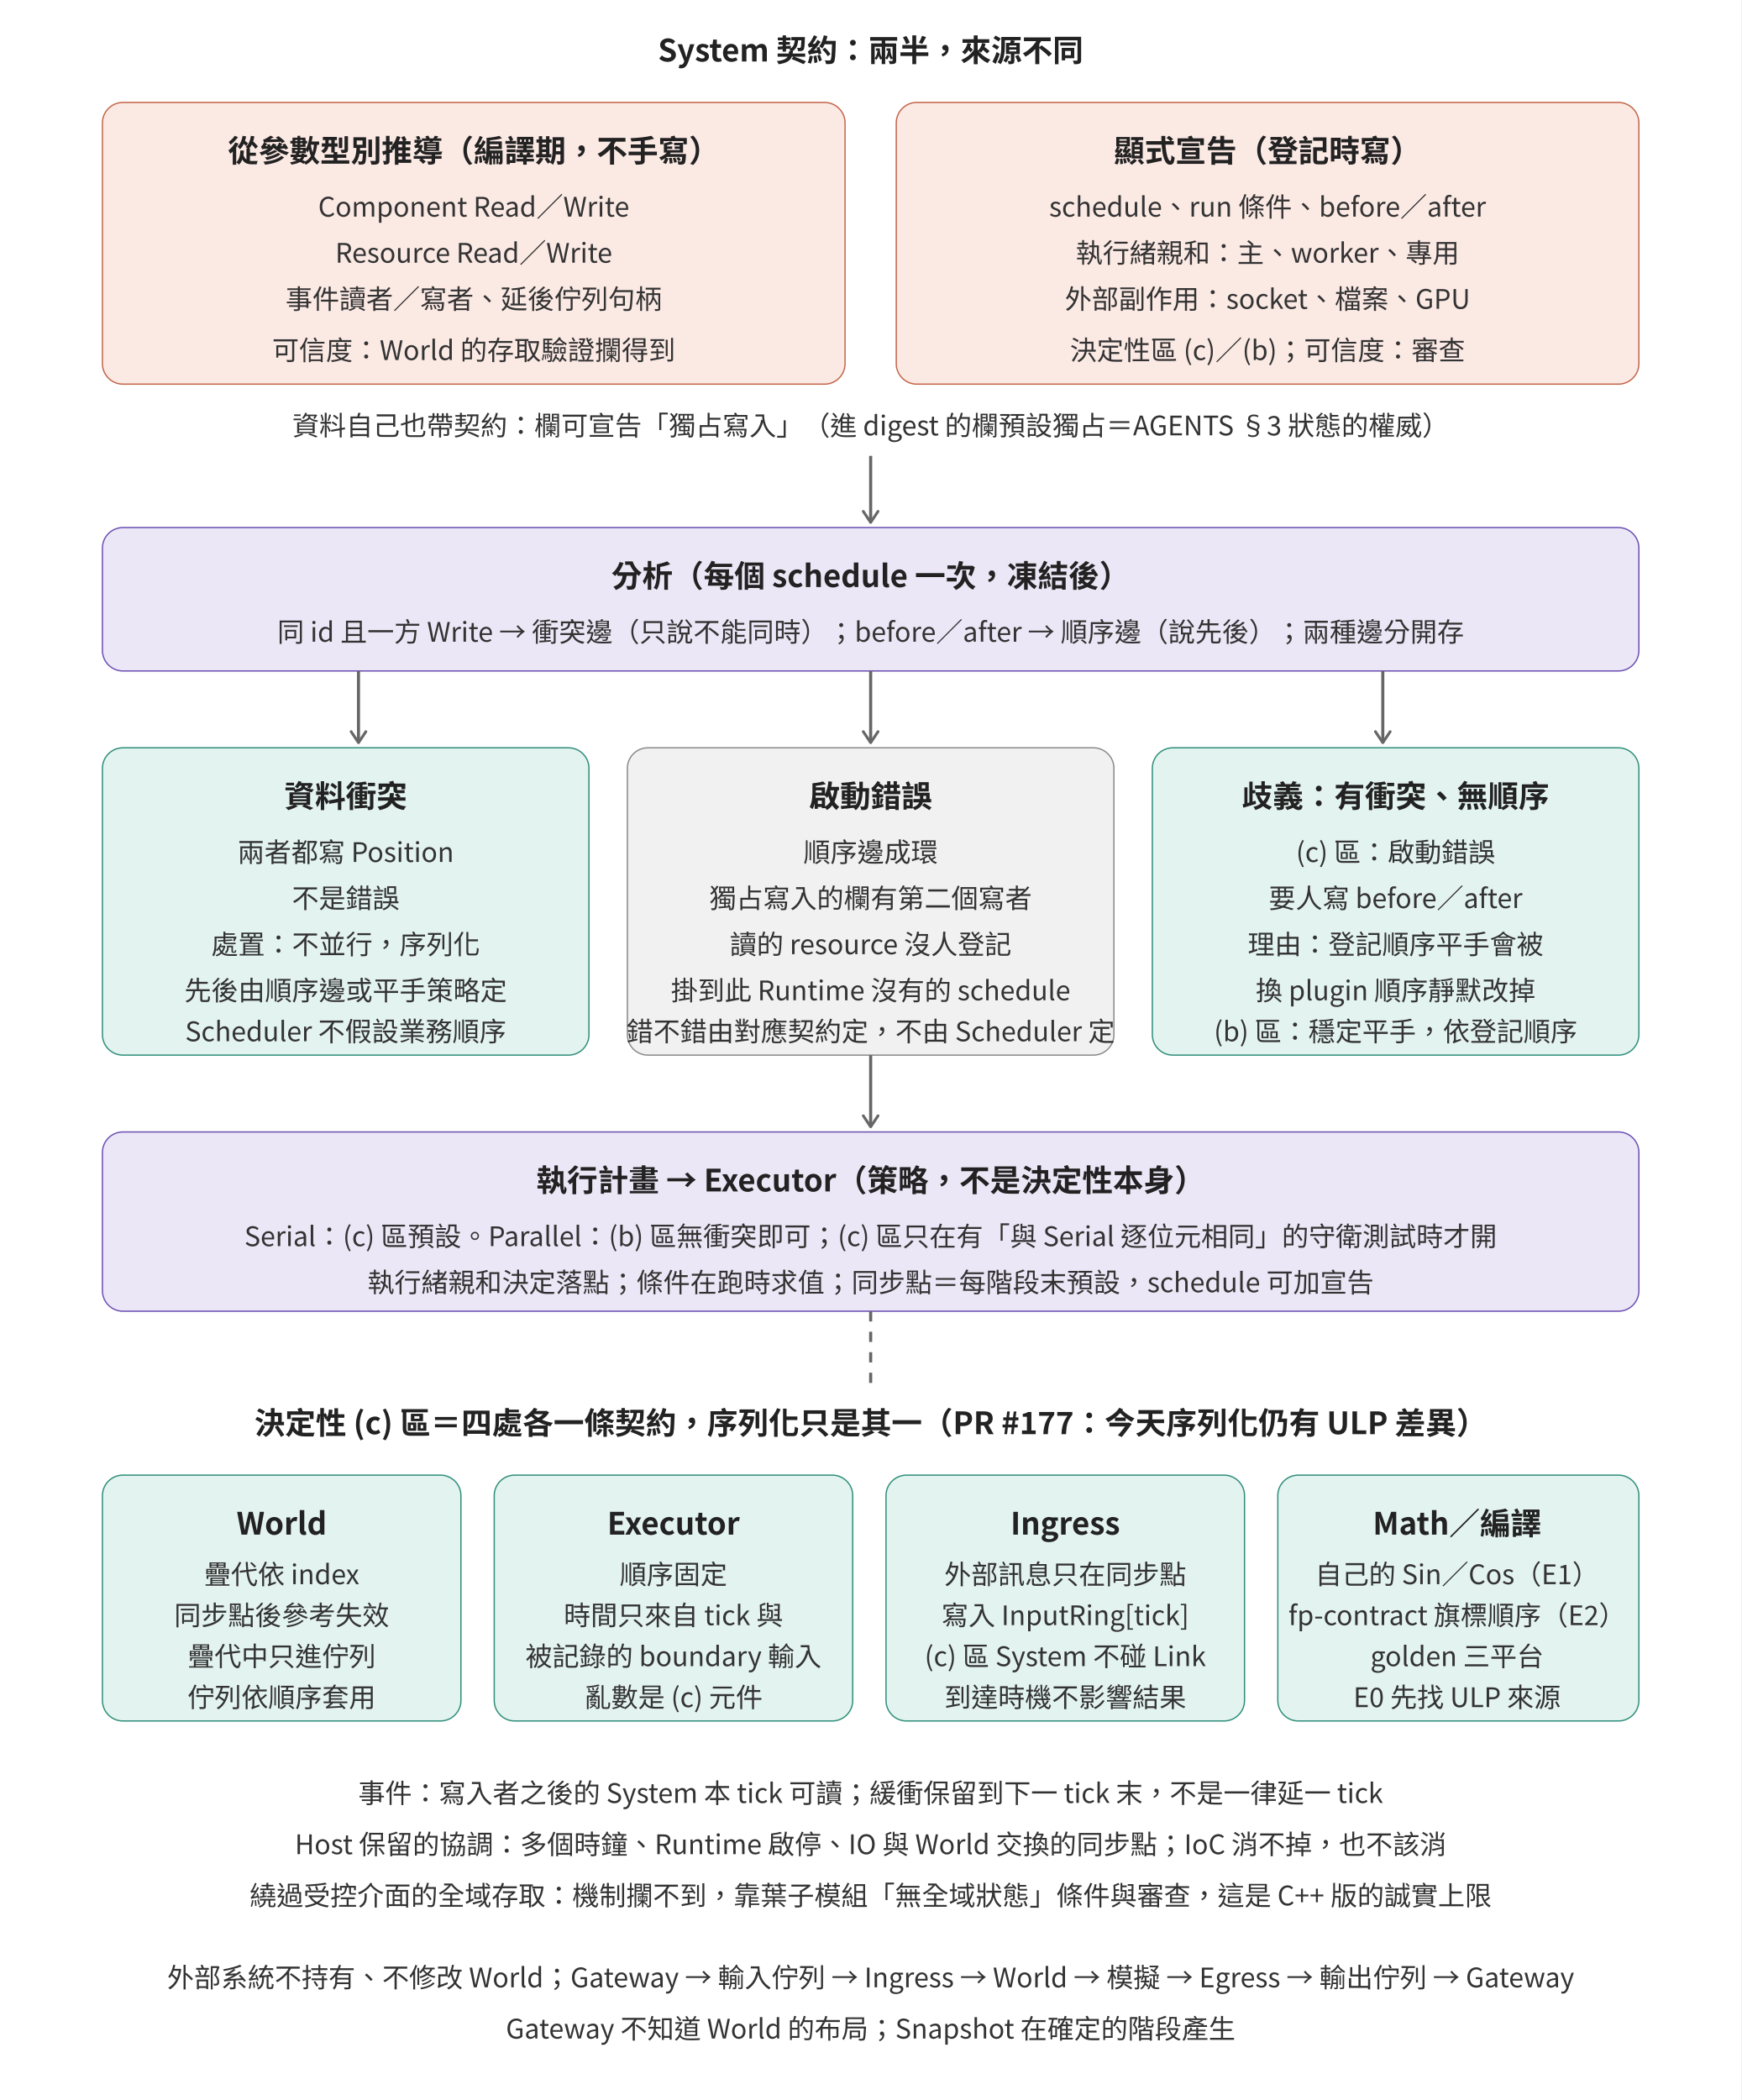
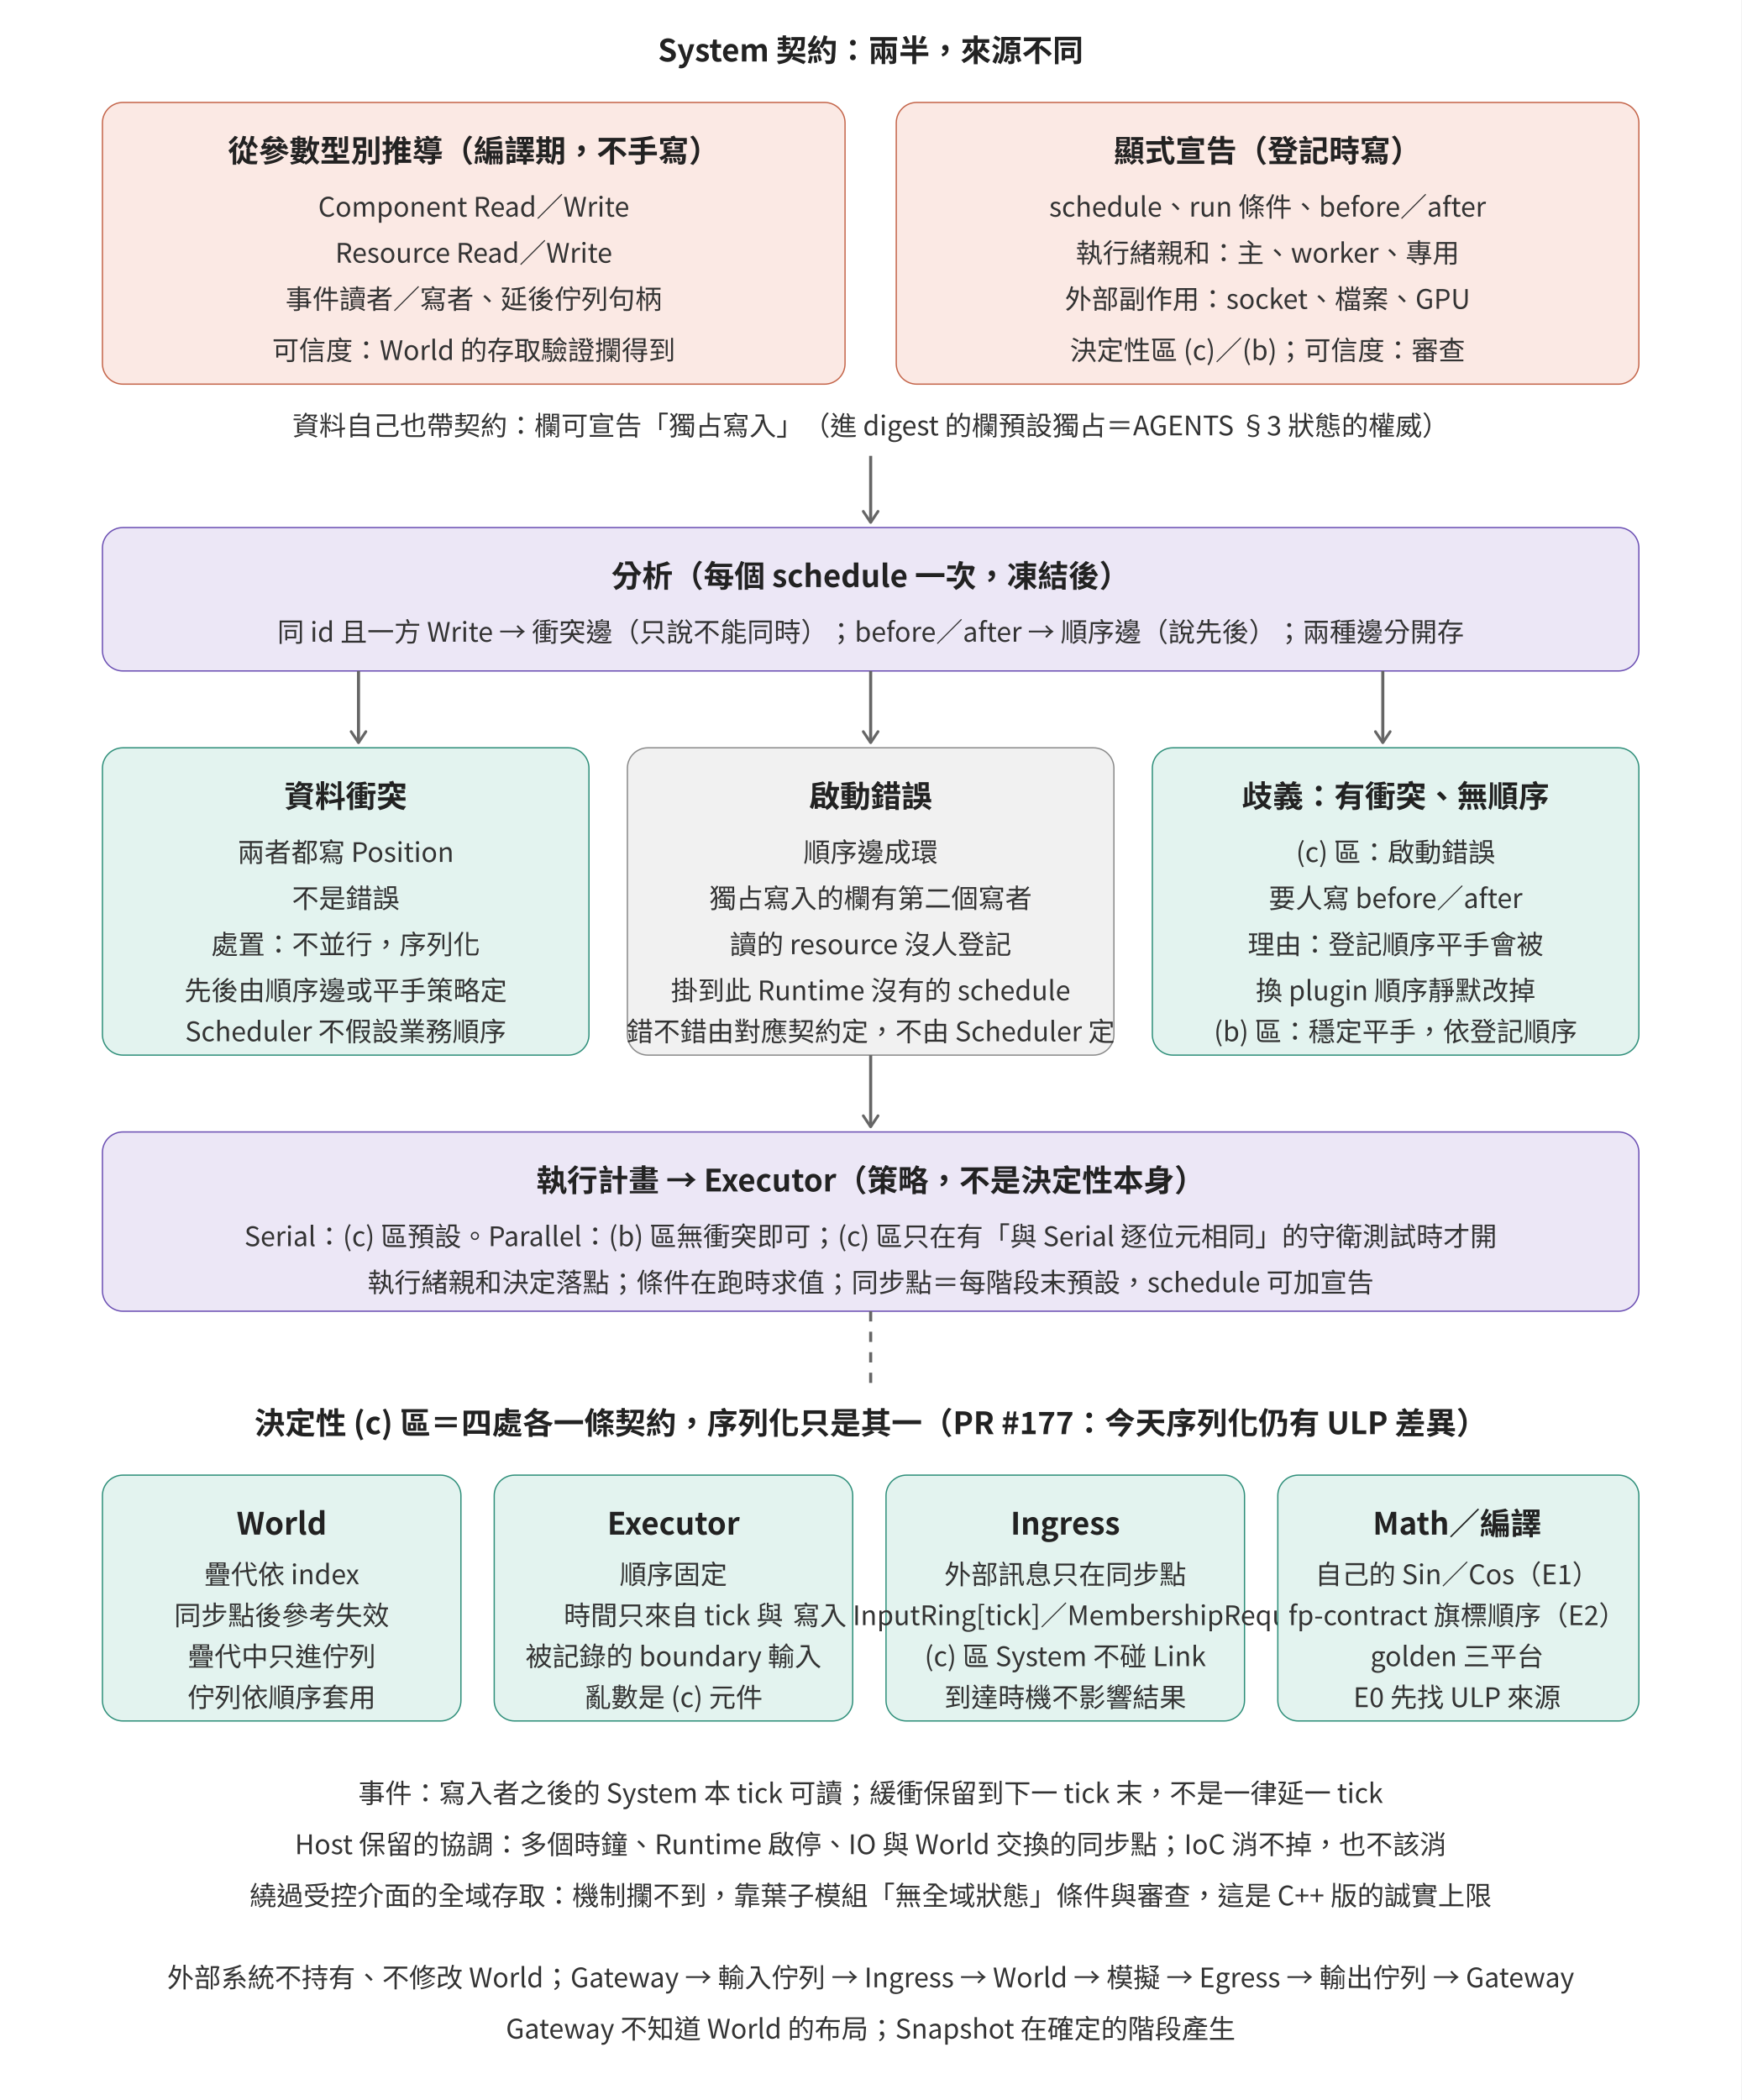
<svg xmlns="http://www.w3.org/2000/svg" width="680" viewBox="0 0 680 820" role="img">
  <style>
  svg { font-family: -apple-system, "Segoe UI", "Noto Sans CJK TC", "PingFang TC", sans-serif; }
  .c-coral  { fill: #fbe9e4; stroke: #c4654a; }
  .c-teal   { fill: #e3f3ef; stroke: #2f8f7a; }
  .c-purple { fill: #ece7f6; stroke: #6b4fb3; }
  .c-gray   { fill: #f1f1f1; stroke: #8a8a8a; }
  .th { fill: #222; stroke: none; font-size: 12px; font-weight: 600; }
  .ts { fill: #333; stroke: none; font-size: 10.5px; }
  .arr { stroke: #666; fill: none; stroke-width: 1.2; }
  rect[fill="none"] { fill: none; }
</style>
  <rect width="680" height="820" fill="#ffffff" />
  <defs>
    <marker id="a7" viewBox="0 0 10 10" refX="8" refY="5" markerWidth="6" markerHeight="6" orient="auto-start-reverse">
      <path d="M2 1L8 5L2 9" fill="none" stroke="#666" stroke-width="1.5" stroke-linecap="round" stroke-linejoin="round" />
    </marker>
  </defs>
  <text class="th" x="340" y="24" text-anchor="middle">System 契約：兩半，來源不同</text>
  <g class="c-coral">
    <rect x="40" y="40" width="290" height="110" rx="8" stroke-width="0.5" />
    <text class="th" x="185" y="58" text-anchor="middle" dominant-baseline="central">從參數型別推導（編譯期，不手寫）</text>
    <text class="ts" x="185" y="80" text-anchor="middle" dominant-baseline="central">Component Read／Write</text>
    <text class="ts" x="185" y="98" text-anchor="middle" dominant-baseline="central">Resource Read／Write</text>
    <text class="ts" x="185" y="116" text-anchor="middle" dominant-baseline="central">事件讀者／寫者、延後佇列句柄</text>
    <text class="ts" x="185" y="136" text-anchor="middle" dominant-baseline="central">可信度：World 的存取驗證攔得到</text>
  </g>
  <g class="c-coral">
    <rect x="350" y="40" width="290" height="110" rx="8" stroke-width="0.5" />
    <text class="th" x="495" y="58" text-anchor="middle" dominant-baseline="central">顯式宣告（登記時寫）</text>
    <text class="ts" x="495" y="80" text-anchor="middle" dominant-baseline="central">schedule、run 條件、before／after</text>
    <text class="ts" x="495" y="98" text-anchor="middle" dominant-baseline="central">執行緒親和：主、worker、專用</text>
    <text class="ts" x="495" y="116" text-anchor="middle" dominant-baseline="central">外部副作用：socket、檔案、GPU</text>
    <text class="ts" x="495" y="136" text-anchor="middle" dominant-baseline="central">決定性區 (c)／(b)；可信度：審查</text>
  </g>
  <text class="ts" x="340" y="170" text-anchor="middle">資料自己也帶契約：欄可宣告「獨占寫入」（進 digest 的欄預設獨占＝AGENTS §3 狀態的權威）</text>
  <line x1="340" y1="178" x2="340" y2="204" class="arr" marker-end="url(#a7)" />
  <g class="c-purple">
    <rect x="40" y="206" width="600" height="56" rx="8" stroke-width="0.5" />
    <text class="th" x="340" y="224" text-anchor="middle" dominant-baseline="central">分析（每個 schedule 一次，凍結後）</text>
    <text class="ts" x="340" y="246" text-anchor="middle" dominant-baseline="central">同 id 且一方 Write → 衝突邊（只說不能同時）；before／after → 順序邊（說先後）；兩種邊分開存</text>
  </g>
  <line x1="140" y1="262" x2="140" y2="290" class="arr" marker-end="url(#a7)" />
  <line x1="340" y1="262" x2="340" y2="290" class="arr" marker-end="url(#a7)" />
  <line x1="540" y1="262" x2="540" y2="290" class="arr" marker-end="url(#a7)" />
  <g class="c-teal">
    <rect x="40" y="292" width="190" height="120" rx="8" stroke-width="0.5" />
    <text class="th" x="135" y="310" text-anchor="middle" dominant-baseline="central">資料衝突</text>
    <text class="ts" x="135" y="332" text-anchor="middle" dominant-baseline="central">兩者都寫 Position</text>
    <text class="ts" x="135" y="350" text-anchor="middle" dominant-baseline="central">不是錯誤</text>
    <text class="ts" x="135" y="368" text-anchor="middle" dominant-baseline="central">處置：不並行，序列化</text>
    <text class="ts" x="135" y="386" text-anchor="middle" dominant-baseline="central">先後由順序邊或平手策略定</text>
    <text class="ts" x="135" y="402" text-anchor="middle" dominant-baseline="central">Scheduler 不假設業務順序</text>
  </g>
  <g class="c-gray">
    <rect x="245" y="292" width="190" height="120" rx="8" stroke-width="0.5" />
    <text class="th" x="340" y="310" text-anchor="middle" dominant-baseline="central">啟動錯誤</text>
    <text class="ts" x="340" y="332" text-anchor="middle" dominant-baseline="central">順序邊成環</text>
    <text class="ts" x="340" y="350" text-anchor="middle" dominant-baseline="central">獨占寫入的欄有第二個寫者</text>
    <text class="ts" x="340" y="368" text-anchor="middle" dominant-baseline="central">讀的 resource 沒人登記</text>
    <text class="ts" x="340" y="386" text-anchor="middle" dominant-baseline="central">掛到此 Runtime 沒有的 schedule</text>
    <text class="ts" x="340" y="402" text-anchor="middle" dominant-baseline="central">錯不錯由對應契約定，不由 Scheduler 定</text>
  </g>
  <g class="c-teal">
    <rect x="450" y="292" width="190" height="120" rx="8" stroke-width="0.5" />
    <text class="th" x="545" y="310" text-anchor="middle" dominant-baseline="central">歧義：有衝突、無順序</text>
    <text class="ts" x="545" y="332" text-anchor="middle" dominant-baseline="central">(c) 區：啟動錯誤</text>
    <text class="ts" x="545" y="350" text-anchor="middle" dominant-baseline="central">要人寫 before／after</text>
    <text class="ts" x="545" y="368" text-anchor="middle" dominant-baseline="central">理由：登記順序平手會被</text>
    <text class="ts" x="545" y="386" text-anchor="middle" dominant-baseline="central">換 plugin 順序靜默改掉</text>
    <text class="ts" x="545" y="402" text-anchor="middle" dominant-baseline="central">(b) 區：穩定平手，依登記順序</text>
  </g>
  <line x1="340" y1="412" x2="340" y2="440" class="arr" marker-end="url(#a7)" />
  <g class="c-purple">
    <rect x="40" y="442" width="600" height="70" rx="8" stroke-width="0.5" />
    <text class="th" x="340" y="460" text-anchor="middle" dominant-baseline="central">執行計畫 → Executor（策略，不是決定性本身）</text>
    <text class="ts" x="340" y="482" text-anchor="middle" dominant-baseline="central">Serial：(c) 區預設。Parallel：(b) 區無衝突即可；(c) 區只在有「與 Serial 逐位元相同」的守衛測試時才開</text>
    <text class="ts" x="340" y="500" text-anchor="middle" dominant-baseline="central">執行緒親和決定落點；條件在跑時求值；同步點＝每階段末預設，schedule 可加宣告</text>
  </g>
  <line x1="340" y1="512" x2="340" y2="540" class="arr" stroke-dasharray="4 4" />
  <text class="th" x="340" y="560" text-anchor="middle">決定性 (c) 區＝四處各一條契約，序列化只是其一（PR #177：今天序列化仍有 ULP 差異）</text>
  <g class="c-teal">
    <rect x="40" y="576" width="140" height="96" rx="8" stroke-width="0.5" />
    <text class="th" x="110" y="594" text-anchor="middle" dominant-baseline="central">World</text>
    <text class="ts" x="110" y="614" text-anchor="middle" dominant-baseline="central">疊代依 index</text>
    <text class="ts" x="110" y="630" text-anchor="middle" dominant-baseline="central">同步點後參考失效</text>
    <text class="ts" x="110" y="646" text-anchor="middle" dominant-baseline="central">疊代中只進佇列</text>
    <text class="ts" x="110" y="662" text-anchor="middle" dominant-baseline="central">佇列依順序套用</text>
  </g>
  <g class="c-teal">
    <rect x="193" y="576" width="140" height="96" rx="8" stroke-width="0.5" />
    <text class="th" x="263" y="594" text-anchor="middle" dominant-baseline="central">Executor</text>
    <text class="ts" x="263" y="614" text-anchor="middle" dominant-baseline="central">順序固定</text>
    <text class="ts" x="263" y="630" text-anchor="middle" dominant-baseline="central">時間只來自 tick 與</text>
    <text class="ts" x="263" y="646" text-anchor="middle" dominant-baseline="central">被記錄的 boundary 輸入</text>
    <text class="ts" x="263" y="662" text-anchor="middle" dominant-baseline="central">亂數是 (c) 元件</text>
  </g>
  <g class="c-teal">
    <rect x="346" y="576" width="140" height="96" rx="8" stroke-width="0.5" />
    <text class="th" x="416" y="594" text-anchor="middle" dominant-baseline="central">Ingress</text>
    <text class="ts" x="416" y="614" text-anchor="middle" dominant-baseline="central">外部訊息只在同步點</text>
-     <text class="ts" x="416" y="630" text-anchor="middle" dominant-baseline="central">寫入 InputRing[tick]</text>
+     <text class="ts" x="416" y="630" text-anchor="middle" dominant-baseline="central">寫入 InputRing[tick]／MembershipRequests</text>
    <text class="ts" x="416" y="646" text-anchor="middle" dominant-baseline="central">(c) 區 System 不碰 Link</text>
    <text class="ts" x="416" y="662" text-anchor="middle" dominant-baseline="central">到達時機不影響結果</text>
  </g>
  <g class="c-teal">
    <rect x="499" y="576" width="141" height="96" rx="8" stroke-width="0.5" />
    <text class="th" x="569" y="594" text-anchor="middle" dominant-baseline="central">Math／編譯</text>
    <text class="ts" x="569" y="614" text-anchor="middle" dominant-baseline="central">自己的 Sin／Cos（E1）</text>
    <text class="ts" x="569" y="630" text-anchor="middle" dominant-baseline="central">fp-contract 旗標順序（E2）</text>
    <text class="ts" x="569" y="646" text-anchor="middle" dominant-baseline="central">golden 三平台</text>
    <text class="ts" x="569" y="662" text-anchor="middle" dominant-baseline="central">E0 先找 ULP 來源</text>
  </g>
  <text class="ts" x="340" y="704" text-anchor="middle">事件：寫入者之後的 System 本 tick 可讀；緩衝保留到下一 tick 末，不是一律延一 tick</text>
  <text class="ts" x="340" y="724" text-anchor="middle">Host 保留的協調：多個時鐘、Runtime 啟停、IO 與 World 交換的同步點；IoC 消不掉，也不該消</text>
  <text class="ts" x="340" y="744" text-anchor="middle">繞過受控介面的全域存取：機制攔不到，靠葉子模組「無全域狀態」條件與審查，這是 C++ 版的誠實上限</text>
  <text class="ts" x="340" y="776" text-anchor="middle">外部系統不持有、不修改 World；Gateway → 輸入佇列 → Ingress → World → 模擬 → Egress → 輸出佇列 → Gateway</text>
  <text class="ts" x="340" y="796" text-anchor="middle">Gateway 不知道 World 的布局；Snapshot 在確定的階段產生</text>
</svg>
